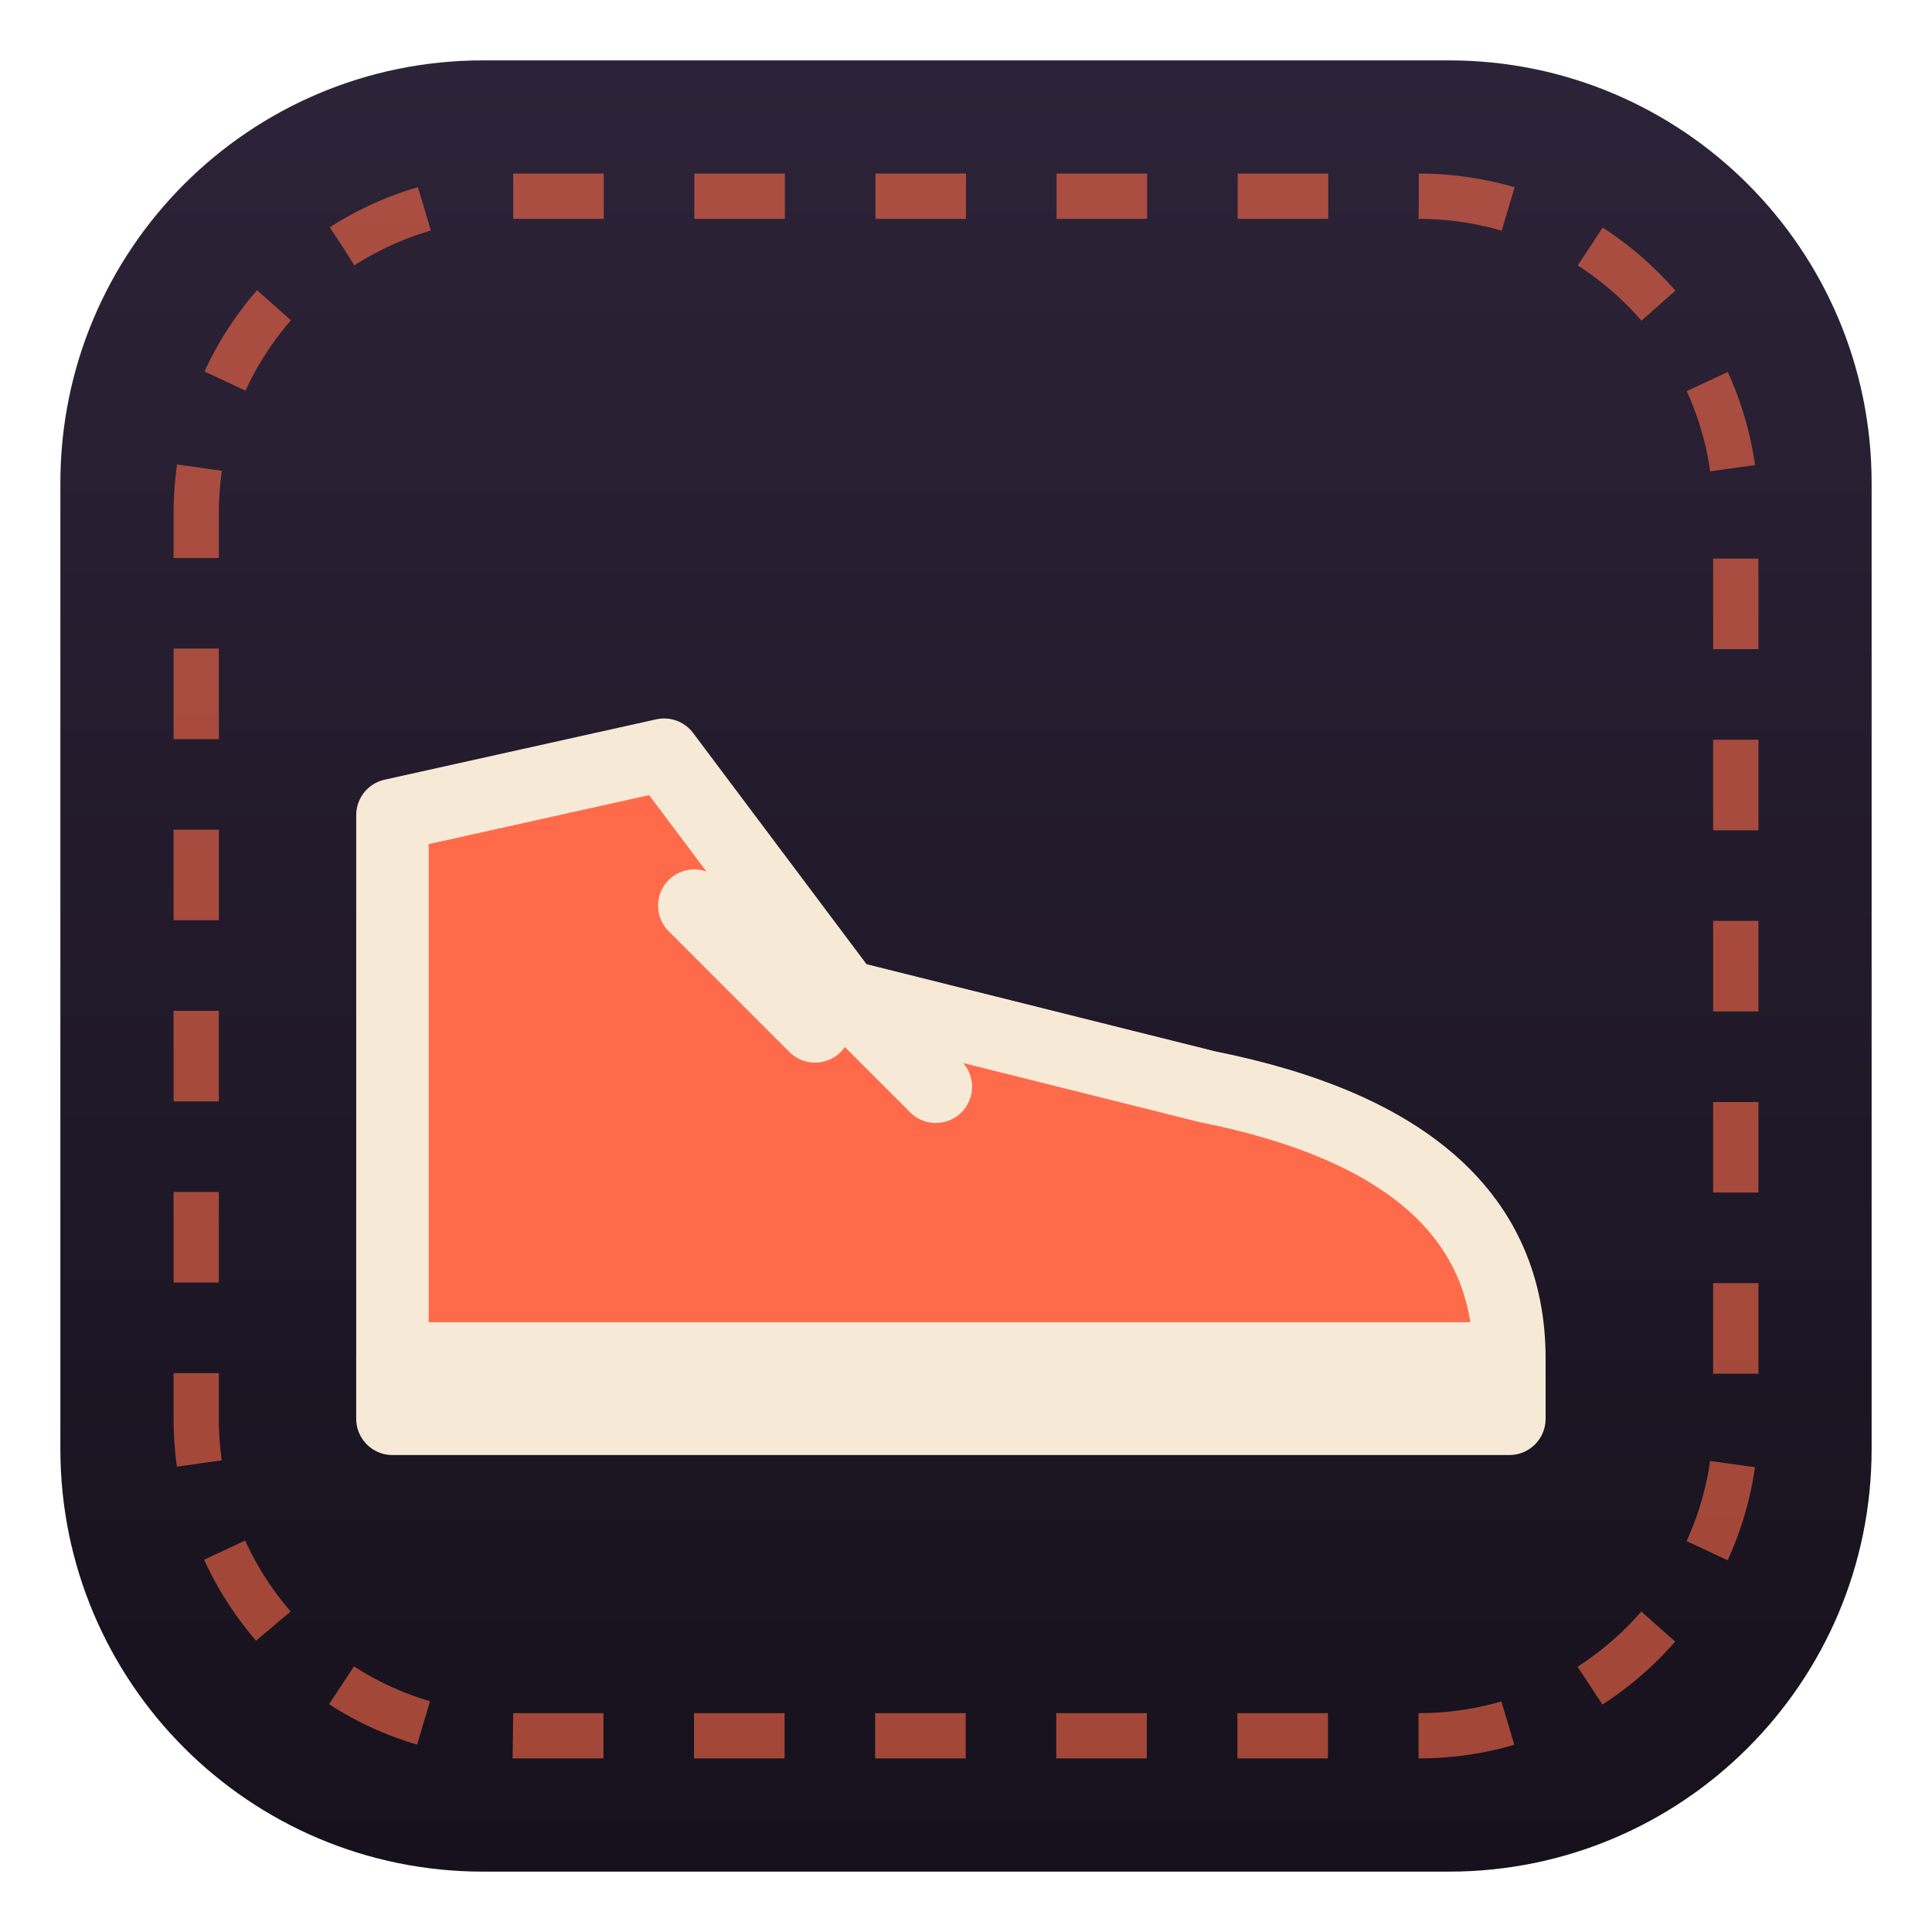
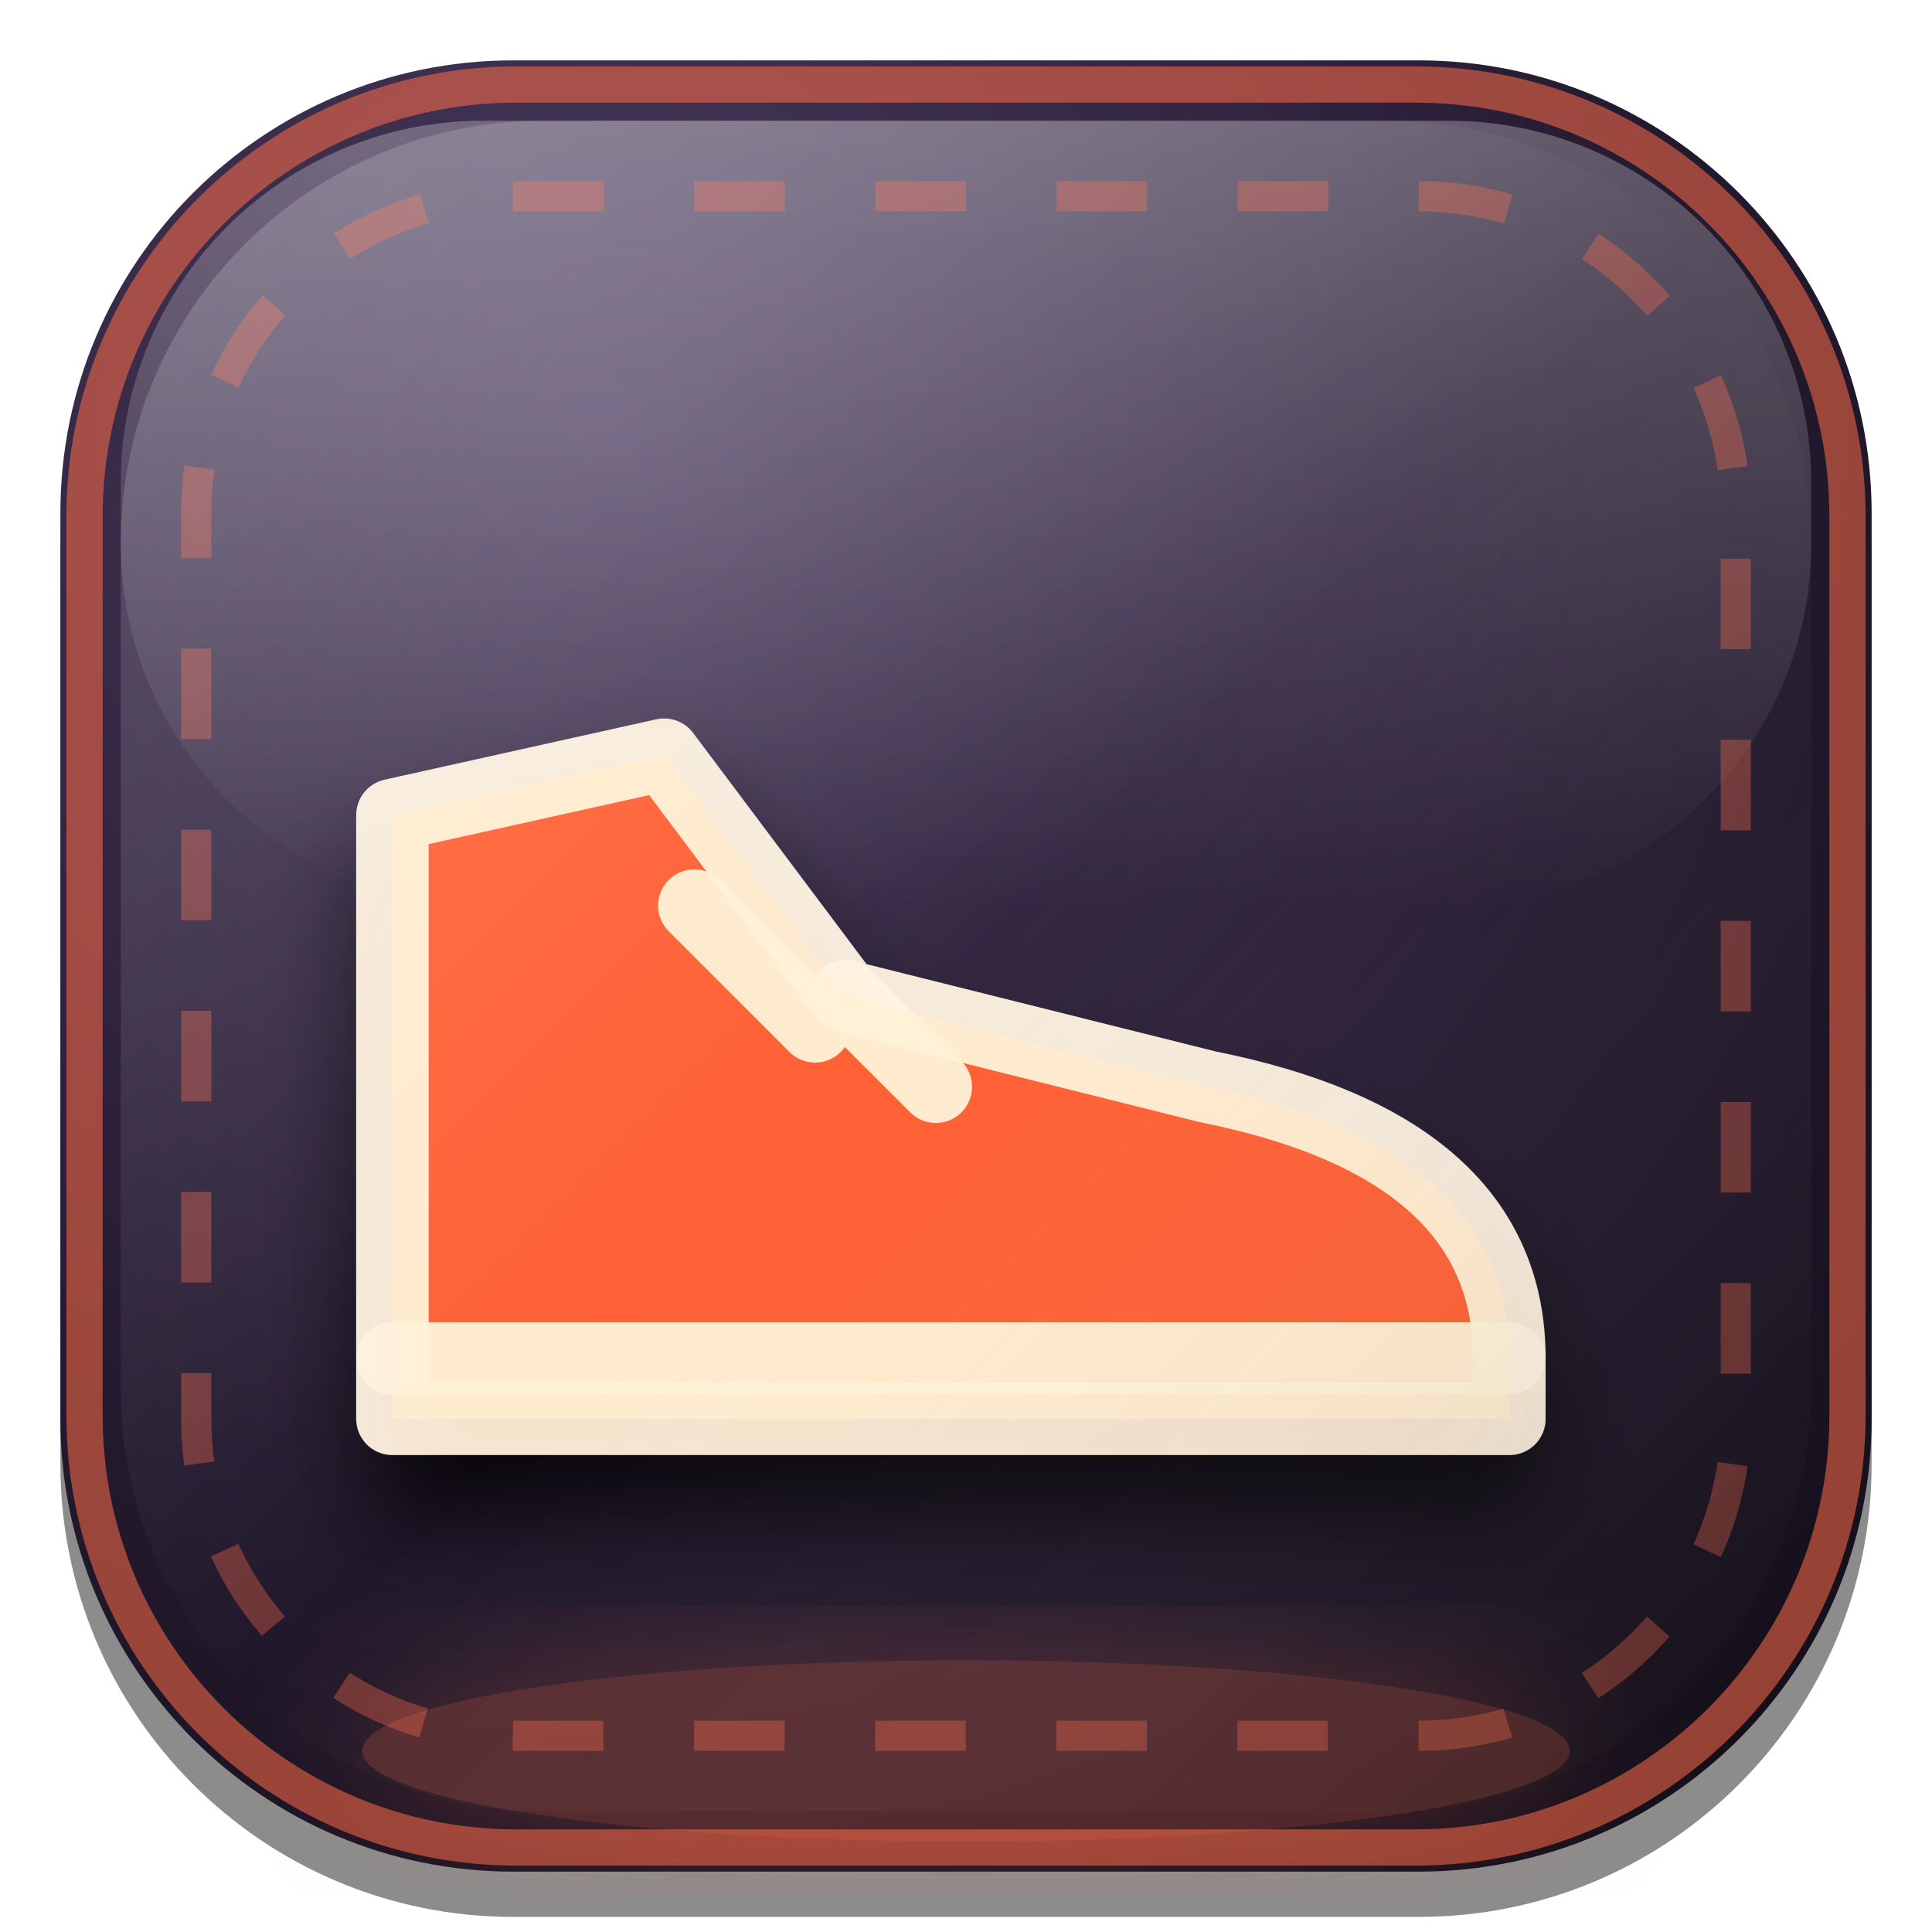
<svg xmlns="http://www.w3.org/2000/svg" viewBox="0 0 64 64" width="64" height="64" role="img">
  <defs>
-     <linearGradient id="t" x1="0" y1="0" x2="0" y2="1">
-       <stop offset="0" stop-color="#2d2338" />
-       <stop offset="1" stop-color="#16111c" />
+     <radialGradient id="bg" cx=".3" cy=".2" r="1.1">
+       <stop offset="0" stop-color="#4a3a5e" />
+       <stop offset=".55" stop-color="#241a2f" />
+       <stop offset="1" stop-color="#0f0b14" />
+     </radialGradient>
+     <linearGradient id="gl" x1="0" y1="0" x2="0" y2="1">
+       <stop offset="0" stop-color="#fff" stop-opacity=".55" />
+       <stop offset="1" stop-color="#fff" stop-opacity="0" />
    </linearGradient>
+     <linearGradient id="gs" x1="0" y1="0" x2="1" y2="1">
+       <stop offset="0" stop-color="#fff" stop-opacity=".5" />
+       <stop offset=".5" stop-color="#fff" stop-opacity="0" />
+       <stop offset="1" stop-color="#000" stop-opacity=".35" />
+     </linearGradient>
+     <filter id="ds" x="-20%" y="-20%" width="140%" height="150%">
+       <feDropShadow dx="0" dy="2.2" stdDeviation="1.6" flood-color="#000" flood-opacity=".6" />
+     </filter>
+     <filter id="gw" x="-30%" y="-30%" width="160%" height="160%">
+       <feGaussianBlur stdDeviation="2.2" result="b" />
+       <feMerge>
+         <feMergeNode in="b" />
+         <feMergeNode in="SourceGraphic" />
+       </feMerge>
+     </filter>
  </defs>
-   <rect x="2" y="2" width="60" height="60" rx="14" fill="url(#t)" />
-   <rect x="6.5" y="6.5" width="51" height="51" rx="10.5" fill="none" stroke="#ff6b4a" stroke-opacity=".6" stroke-width="1.5" stroke-dasharray="3 3" />
-   <g fill="none" stroke="#f6ead7" stroke-width="2.4" stroke-linejoin="round" stroke-linecap="round">
-     <path d="M13 41V27l9-2 6 8 12 3q10 2 10 9v2H13z" fill="#ff6b4a" />
-     <path d="M13 45h37" />
-     <path d="M23 30l4 4M28 33l3 3" />
+   <rect x="2" y="3.5" width="60" height="60" rx="15" fill="#000" opacity=".45" />
+   <rect x="2" y="2" width="60" height="60" rx="15" fill="url(#bg)" />
+   <rect x="2.8" y="2.8" width="58.4" height="58.4" rx="14.3" fill="none" stroke="#ff6b4a" stroke-opacity=".55" stroke-width="1.2" />
+   <rect x="4" y="4" width="56" height="26" rx="12" fill="url(#gl)" opacity=".5" />
+   <rect x="6.5" y="6.5" width="51" height="51" rx="10.5" fill="none" stroke="#ff6b4a" stroke-opacity=".35" stroke-width="1" stroke-dasharray="3 3" />
+   <ellipse cx="32" cy="58" rx="20" ry="3" fill="#ff6b4a" opacity=".25" filter="url(#gw)" />
+   <g filter="url(#ds)">
+     <g fill="none" stroke="#fff4e2" stroke-opacity=".95" stroke-width="2.4" stroke-linejoin="round" stroke-linecap="round">
+       <path d="M13 41V27l9-2 6 8 12 3q10 2 10 9v2H13z" fill="#ff6b4a" />
+       <path d="M13 45h37" />
+       <path d="M23 30l4 4M28 33l3 3" />
+     </g>
  </g>
+   <g filter="url(#ds)" style="mix-blend-mode:soft-light" opacity=".9">
+     <g fill="none" stroke="none" stroke-width="0" stroke-linejoin="round" stroke-linecap="round">
+       <path d="M13 41V27l9-2 6 8 12 3q10 2 10 9v2H13z" fill="#ff6b4a" />
+       <path d="M13 45h37" />
+       <path d="M23 30l4 4M28 33l3 3" />
+     </g>
+   </g>
+   <rect x="4" y="4" width="56" height="56" rx="14" fill="url(#gs)" opacity=".4" />
</svg>
